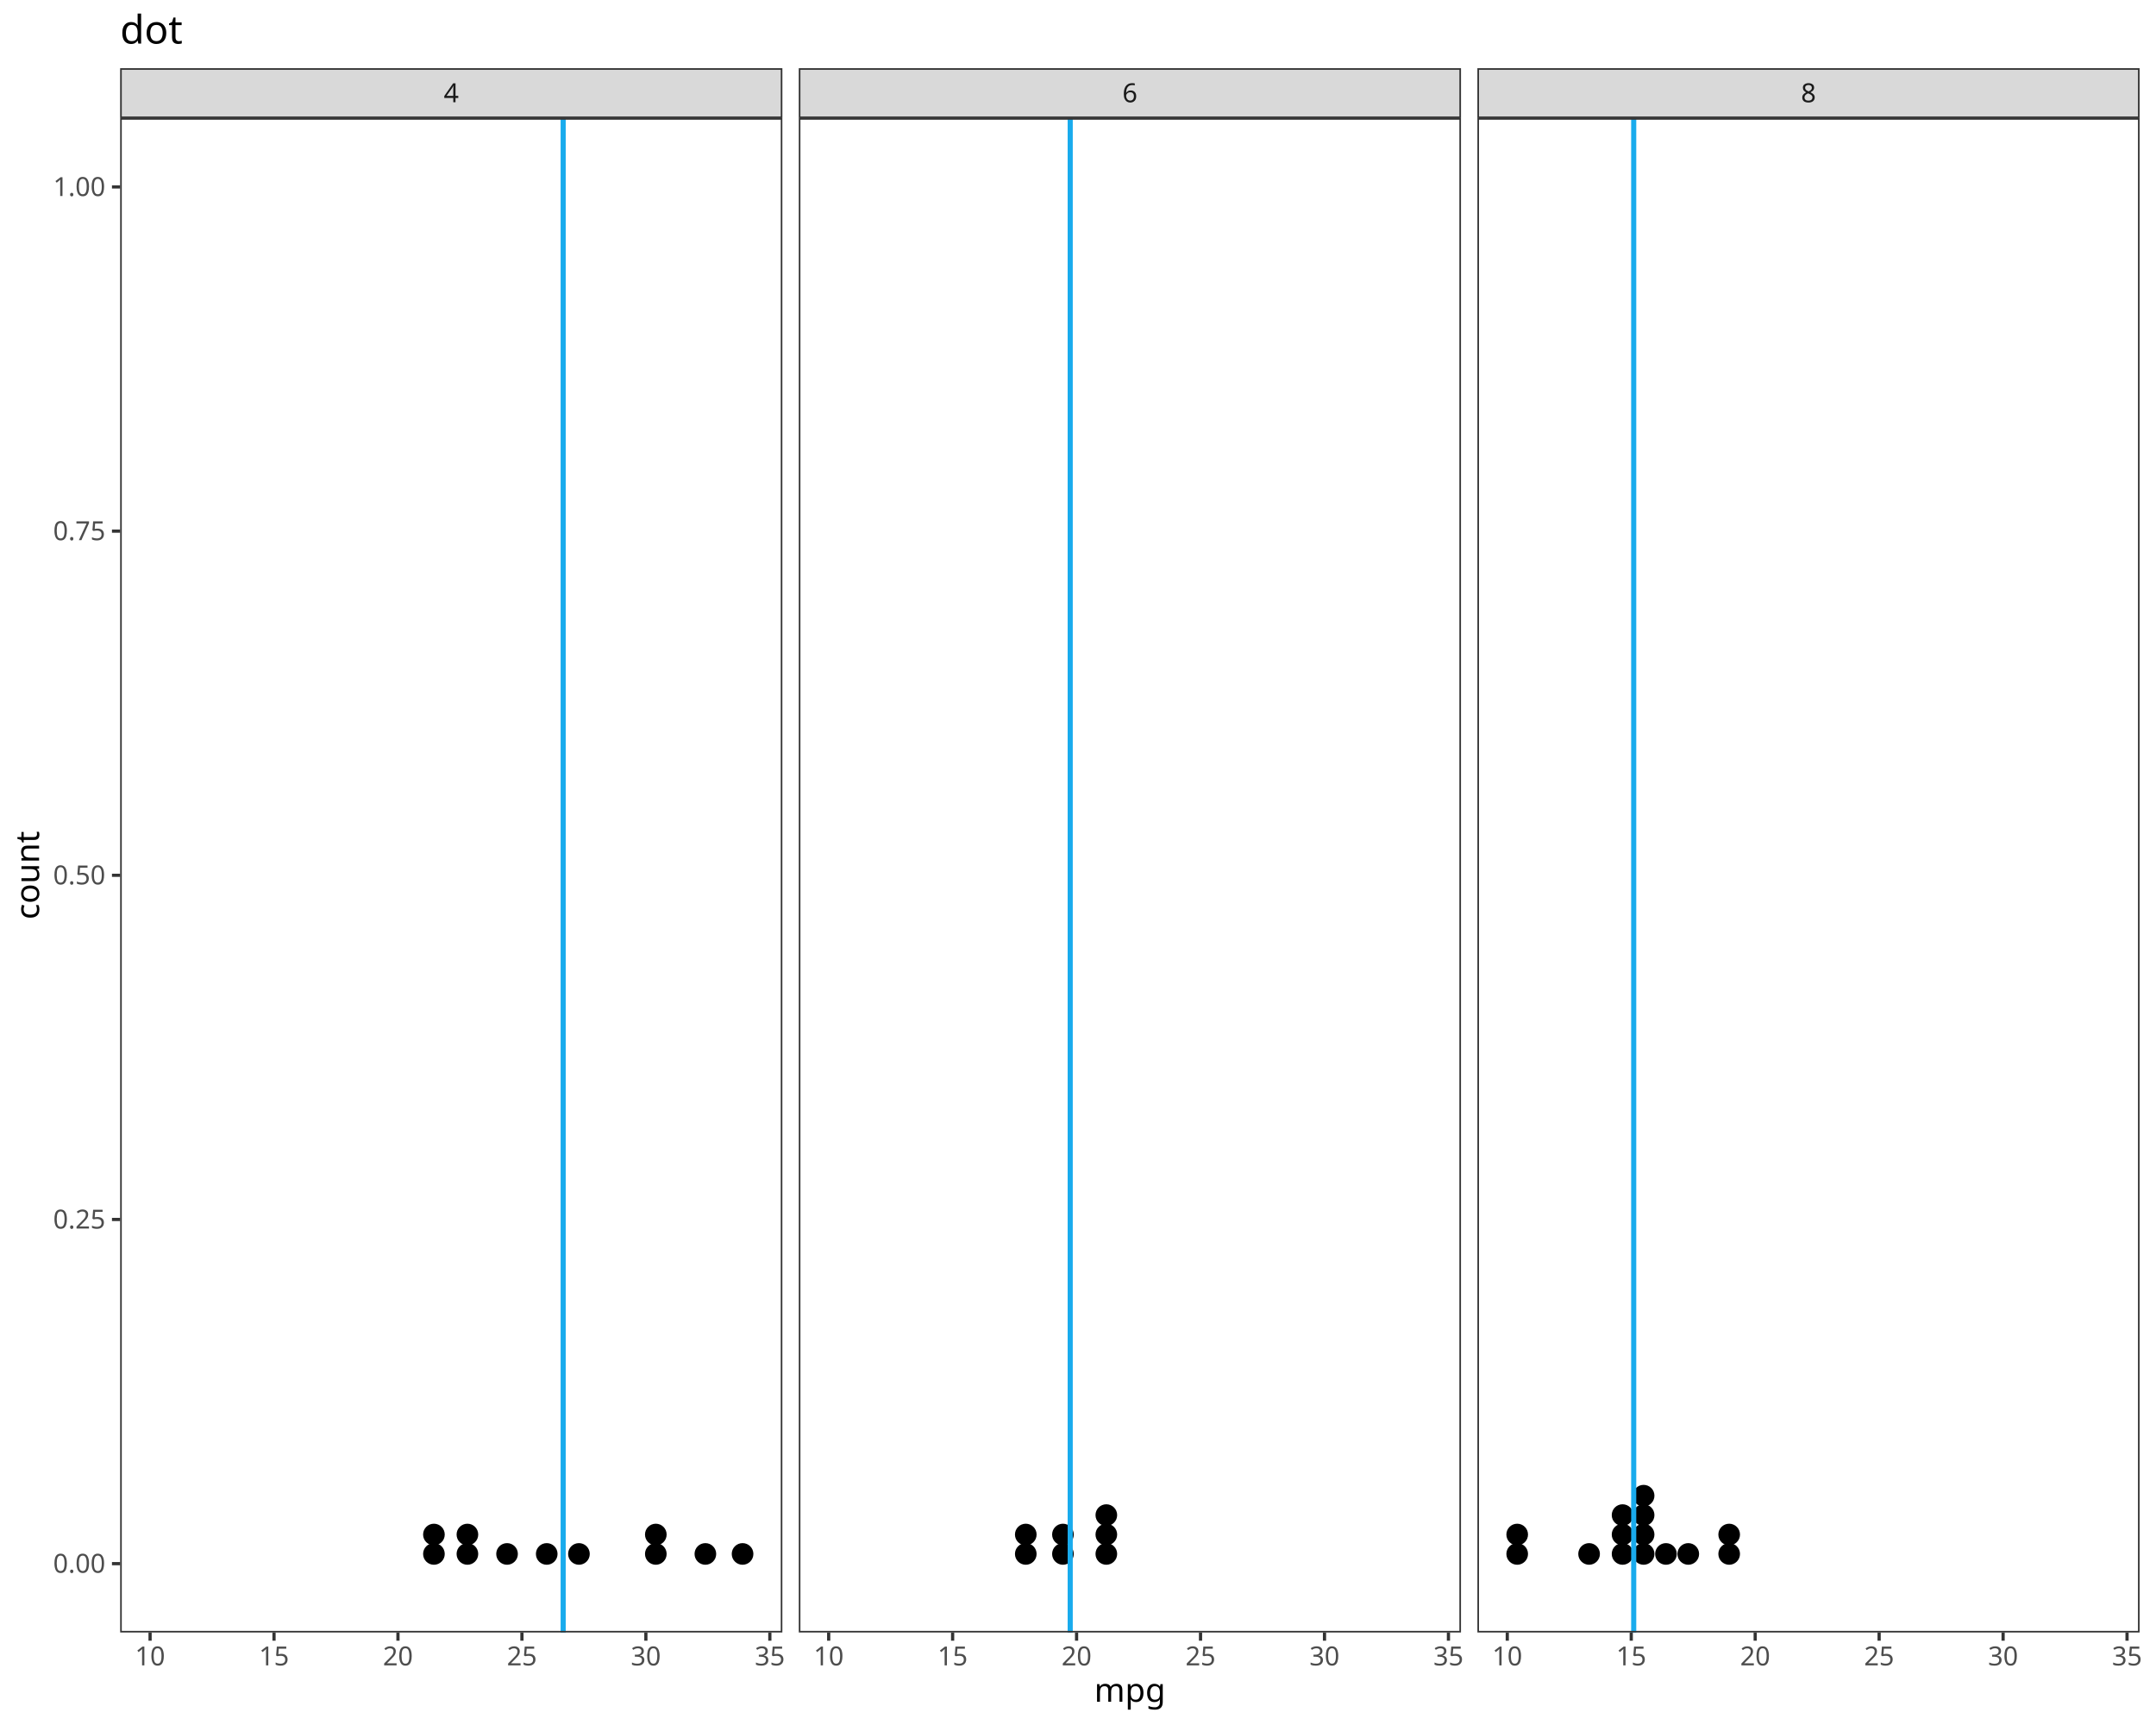
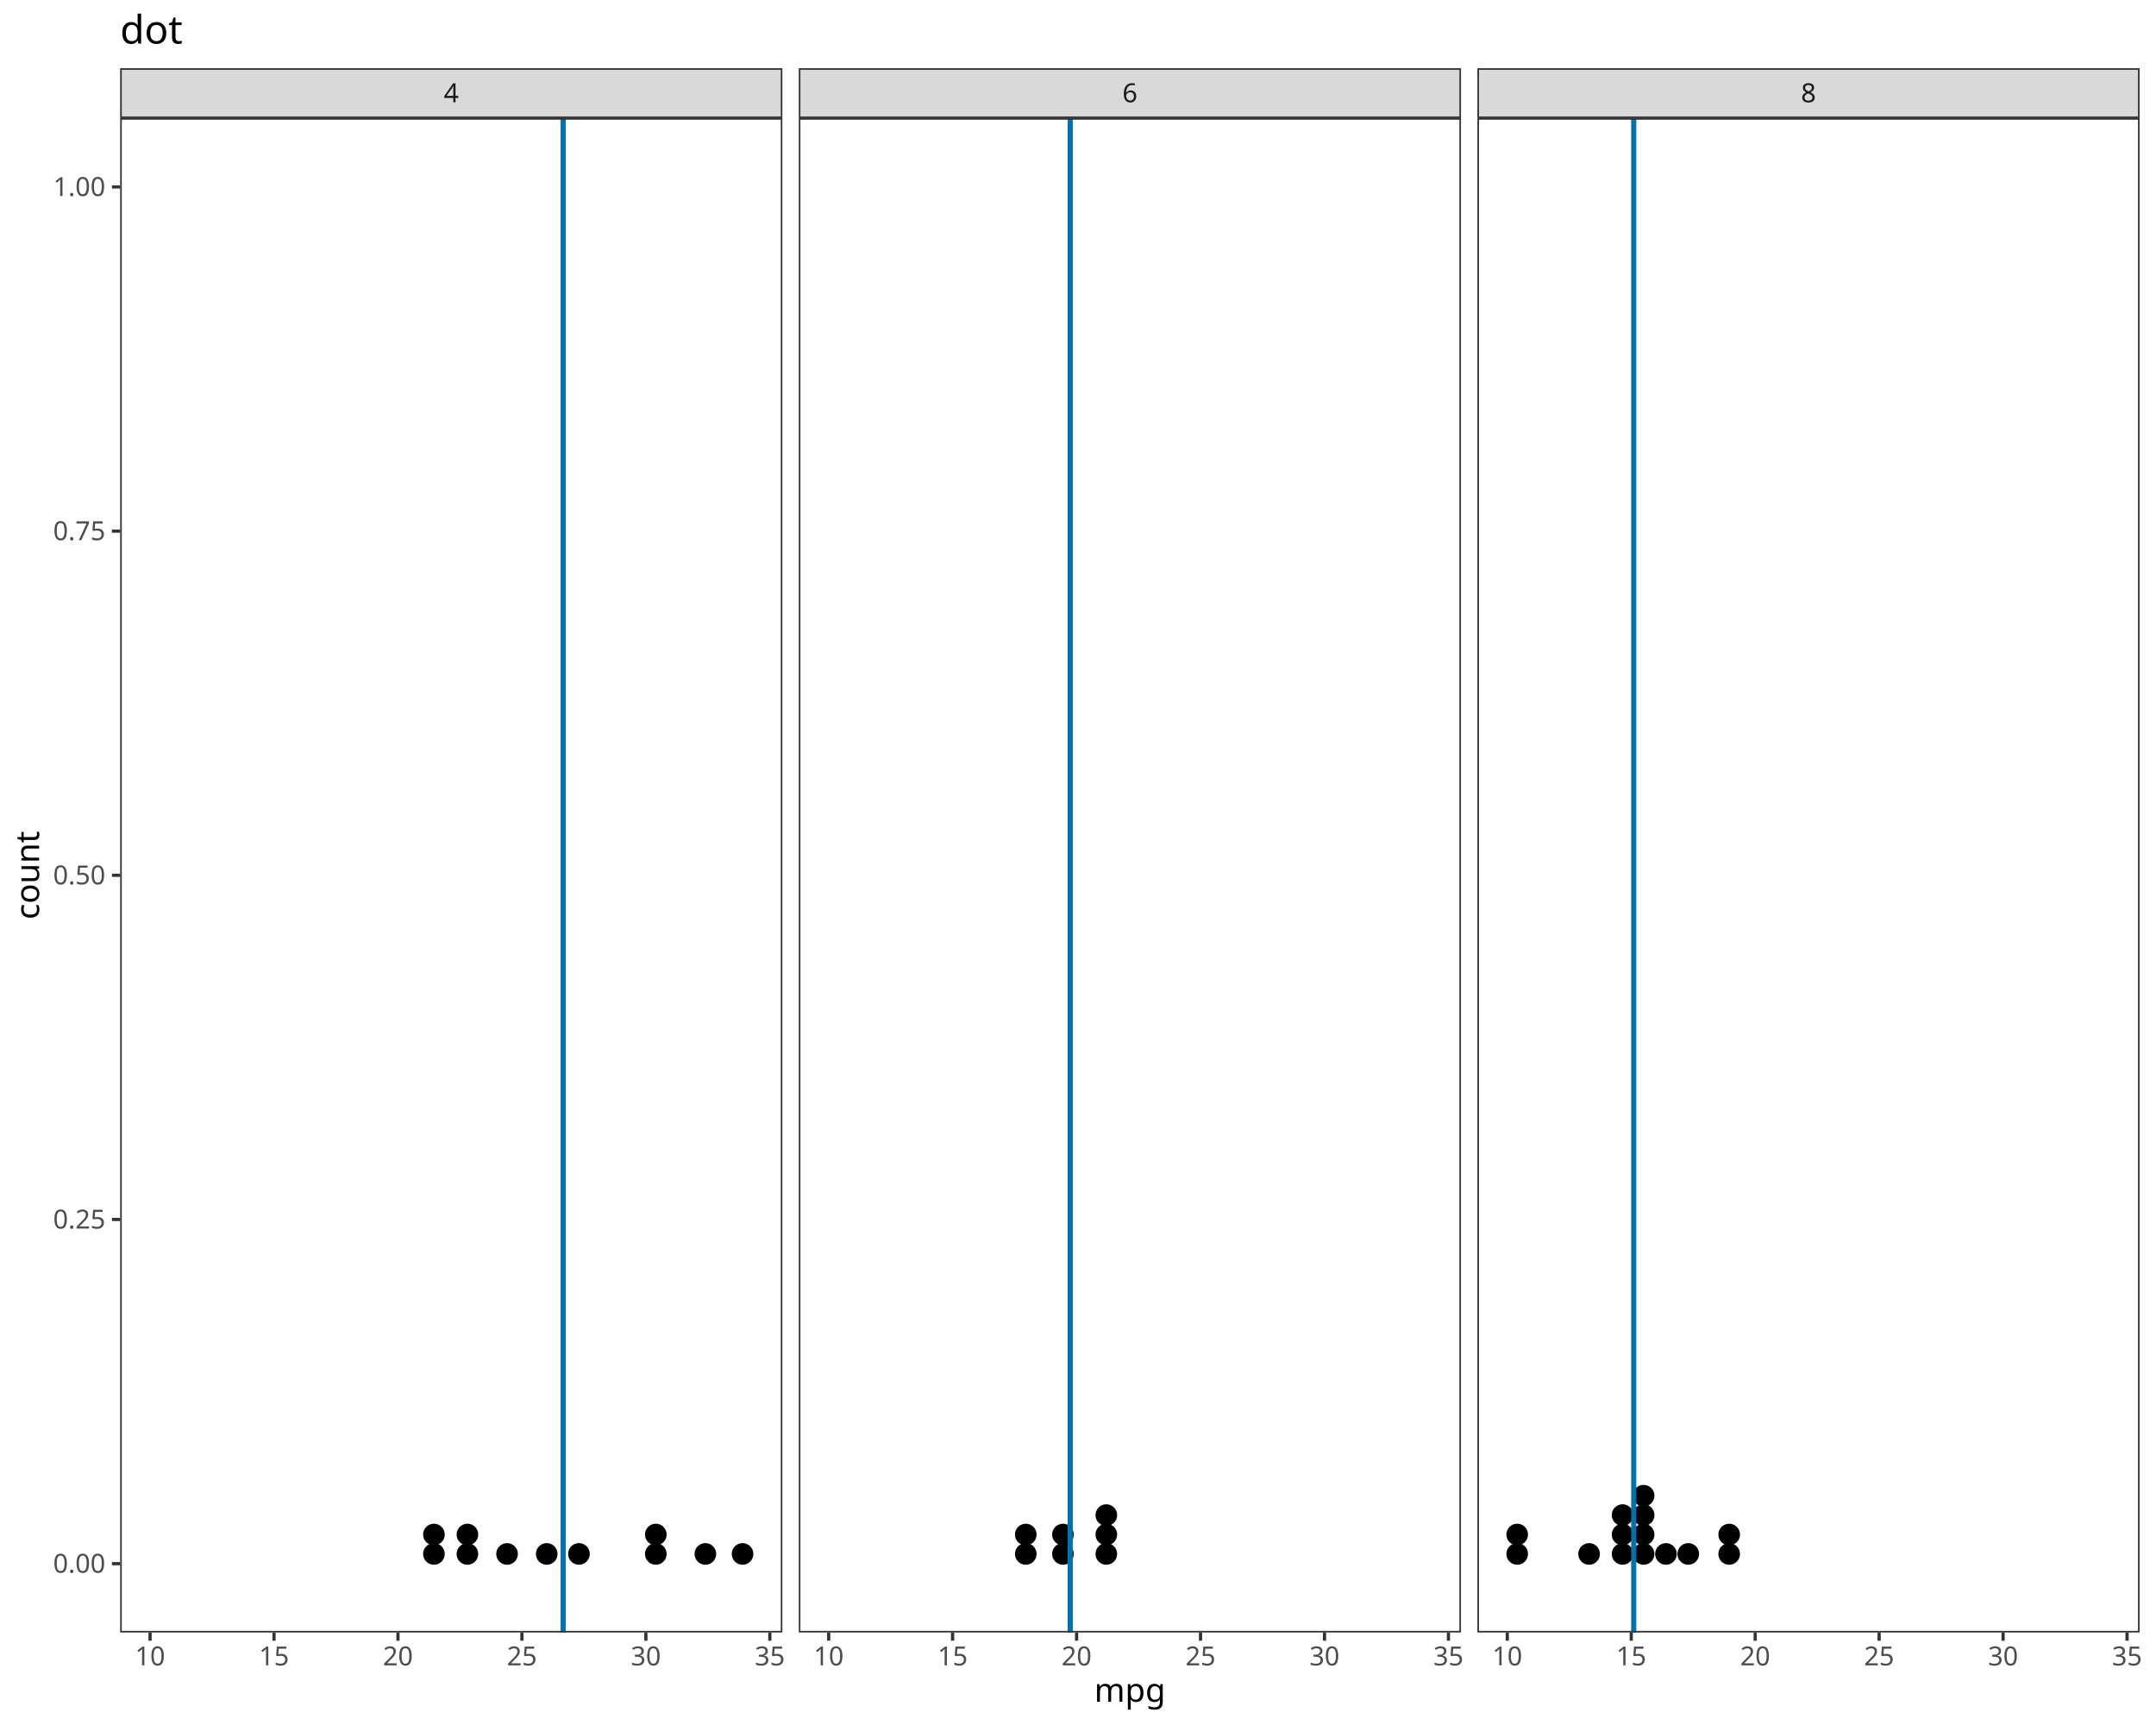
<svg xmlns="http://www.w3.org/2000/svg" class="svglite" data-engine-version="2.0" width="720.00pt" height="576.00pt" viewBox="0 0 720.00 576.00">
  <defs>
    <style type="text/css">
    .svglite line, .svglite polyline, .svglite polygon, .svglite path, .svglite rect, .svglite circle {
      fill: none;
      stroke: #000000;
      stroke-linecap: round;
      stroke-linejoin: round;
      stroke-miterlimit: 10.00;
    }
  </style>
  </defs>
  <rect width="100%" height="100%" style="stroke: none; fill: #FFFFFF;" />
  <defs>
    <clipPath id="cpMC4wMHw3MjAuMDB8MC4wMHw1NzYuMDA=">
      <rect x="0.00" y="0.00" width="720.00" height="576.00" />
    </clipPath>
  </defs>
  <g clip-path="url(#cpMC4wMHw3MjAuMDB8MC4wMHw1NzYuMDA=)">
    <rect x="0.00" y="0.00" width="720.00" height="576.00" style="stroke-width: 1.07; stroke: #FFFFFF; fill: #FFFFFF;" />
  </g>
  <defs>
    <clipPath id="cpNDAuMTN8MjYxLjI4fDM5LjQzfDU0NS4xMQ==">
      <rect x="40.13" y="39.43" width="221.14" height="505.68" />
    </clipPath>
  </defs>
  <g clip-path="url(#cpNDAuMTN8MjYxLjI4fDM5LjQzfDU0NS4xMQ==)">
    <rect x="40.13" y="39.43" width="221.14" height="505.68" style="stroke-width: 1.07; stroke: none; fill: #FFFFFF;" />
    <circle cx="144.91" cy="518.88" r="3.24" style="stroke-width: 0.75; fill: #000000;" />
    <circle cx="144.91" cy="512.40" r="3.24" style="stroke-width: 0.75; fill: #000000;" />
    <circle cx="156.09" cy="518.88" r="3.24" style="stroke-width: 0.75; fill: #000000;" />
    <circle cx="156.09" cy="512.40" r="3.24" style="stroke-width: 0.75; fill: #000000;" />
    <circle cx="169.33" cy="518.88" r="3.24" style="stroke-width: 0.75; fill: #000000;" />
    <circle cx="182.58" cy="518.88" r="3.24" style="stroke-width: 0.75; fill: #000000;" />
    <circle cx="193.34" cy="518.88" r="3.24" style="stroke-width: 0.75; fill: #000000;" />
    <circle cx="219.01" cy="518.88" r="3.24" style="stroke-width: 0.75; fill: #000000;" />
    <circle cx="219.01" cy="512.40" r="3.24" style="stroke-width: 0.75; fill: #000000;" />
    <circle cx="235.56" cy="518.88" r="3.24" style="stroke-width: 0.75; fill: #000000;" />
    <circle cx="247.98" cy="518.88" r="3.24" style="stroke-width: 0.75; fill: #000000;" />
-     <line x1="188.07" y1="545.11" x2="188.07" y2="39.43" style="stroke-width: 1.71; stroke: #19ABED; stroke-linecap: butt;" />
+     <line x1="188.07" y1="545.11" x2="188.07" y2="39.43" style="stroke-width: 1.71; stroke: #0072B2; stroke-linecap: butt;" />
    <rect x="40.13" y="39.43" width="221.14" height="505.68" style="stroke-width: 1.07; stroke: #333333;" />
  </g>
  <g clip-path="url(#cpMC4wMHw3MjAuMDB8MC4wMHw1NzYuMDA=)">
</g>
  <defs>
    <clipPath id="cpMjY2Ljc2fDQ4Ny45MHwzOS40M3w1NDUuMTE=">
      <rect x="266.76" y="39.43" width="221.14" height="505.68" />
    </clipPath>
  </defs>
  <g clip-path="url(#cpMjY2Ljc2fDQ4Ny45MHwzOS40M3w1NDUuMTE=)">
    <rect x="266.76" y="39.43" width="221.14" height="505.68" style="stroke-width: 1.07; stroke: none; fill: #FFFFFF;" />
    <circle cx="342.56" cy="518.88" r="3.24" style="stroke-width: 0.75; fill: #000000;" />
    <circle cx="342.56" cy="512.40" r="3.24" style="stroke-width: 0.75; fill: #000000;" />
    <circle cx="354.97" cy="518.88" r="3.24" style="stroke-width: 0.75; fill: #000000;" />
    <circle cx="354.97" cy="512.40" r="3.24" style="stroke-width: 0.75; fill: #000000;" />
    <circle cx="369.46" cy="518.88" r="3.24" style="stroke-width: 0.75; fill: #000000;" />
    <circle cx="369.46" cy="512.40" r="3.24" style="stroke-width: 0.75; fill: #000000;" />
    <circle cx="369.46" cy="505.91" r="3.24" style="stroke-width: 0.75; fill: #000000;" />
-     <line x1="357.40" y1="545.11" x2="357.40" y2="39.43" style="stroke-width: 1.71; stroke: #19ABED; stroke-linecap: butt;" />
+     <line x1="357.40" y1="545.11" x2="357.40" y2="39.43" style="stroke-width: 1.71; stroke: #0072B2; stroke-linecap: butt;" />
    <rect x="266.76" y="39.43" width="221.14" height="505.68" style="stroke-width: 1.07; stroke: #333333;" />
  </g>
  <g clip-path="url(#cpMC4wMHw3MjAuMDB8MC4wMHw1NzYuMDA=)">
</g>
  <defs>
    <clipPath id="cpNDkzLjM4fDcxNC41MnwzOS40M3w1NDUuMTE=">
      <rect x="493.38" y="39.43" width="221.14" height="505.68" />
    </clipPath>
  </defs>
  <g clip-path="url(#cpNDkzLjM4fDcxNC41MnwzOS40M3w1NDUuMTE=)">
    <rect x="493.38" y="39.43" width="221.14" height="505.68" style="stroke-width: 1.07; stroke: none; fill: #FFFFFF;" />
    <circle cx="506.67" cy="518.88" r="3.24" style="stroke-width: 0.75; fill: #000000;" />
    <circle cx="506.67" cy="512.40" r="3.24" style="stroke-width: 0.75; fill: #000000;" />
    <circle cx="530.68" cy="518.88" r="3.24" style="stroke-width: 0.75; fill: #000000;" />
    <circle cx="541.86" cy="518.88" r="3.24" style="stroke-width: 0.75; fill: #000000;" />
    <circle cx="541.86" cy="512.40" r="3.24" style="stroke-width: 0.75; fill: #000000;" />
    <circle cx="541.86" cy="505.91" r="3.24" style="stroke-width: 0.75; fill: #000000;" />
    <circle cx="548.89" cy="518.88" r="3.24" style="stroke-width: 0.75; fill: #000000;" />
    <circle cx="548.89" cy="512.40" r="3.24" style="stroke-width: 0.75; fill: #000000;" />
    <circle cx="548.89" cy="505.91" r="3.24" style="stroke-width: 0.75; fill: #000000;" />
    <circle cx="548.89" cy="499.43" r="3.24" style="stroke-width: 0.75; fill: #000000;" />
    <circle cx="556.35" cy="518.88" r="3.24" style="stroke-width: 0.75; fill: #000000;" />
    <circle cx="563.80" cy="518.88" r="3.24" style="stroke-width: 0.75; fill: #000000;" />
    <circle cx="577.46" cy="518.88" r="3.24" style="stroke-width: 0.75; fill: #000000;" />
    <circle cx="577.46" cy="512.40" r="3.24" style="stroke-width: 0.75; fill: #000000;" />
-     <line x1="545.58" y1="545.11" x2="545.58" y2="39.43" style="stroke-width: 1.71; stroke: #19ABED; stroke-linecap: butt;" />
+     <line x1="545.58" y1="545.11" x2="545.58" y2="39.43" style="stroke-width: 1.71; stroke: #0072B2; stroke-linecap: butt;" />
    <rect x="493.38" y="39.43" width="221.14" height="505.68" style="stroke-width: 1.07; stroke: #333333;" />
  </g>
  <g clip-path="url(#cpMC4wMHw3MjAuMDB8MC4wMHw1NzYuMDA=)">
</g>
  <defs>
    <clipPath id="cpNDAuMTN8MjYxLjI4fDIyLjc4fDM5LjQz">
      <rect x="40.13" y="22.78" width="221.14" height="16.65" />
    </clipPath>
  </defs>
  <g clip-path="url(#cpNDAuMTN8MjYxLjI4fDIyLjc4fDM5LjQz)">
    <rect x="40.13" y="22.78" width="221.14" height="16.65" style="stroke-width: 1.07; stroke: #333333; fill: #D9D9D9;" />
    <text x="150.70" y="34.14" text-anchor="middle" style="font-size: 8.80px; fill: #1A1A1A; font-family: sans;" textLength="4.89px" lengthAdjust="spacingAndGlyphs">4</text>
  </g>
  <g clip-path="url(#cpMC4wMHw3MjAuMDB8MC4wMHw1NzYuMDA=)">
</g>
  <defs>
    <clipPath id="cpMjY2Ljc2fDQ4Ny45MHwyMi43OHwzOS40Mw==">
      <rect x="266.76" y="22.78" width="221.14" height="16.65" />
    </clipPath>
  </defs>
  <g clip-path="url(#cpMjY2Ljc2fDQ4Ny45MHwyMi43OHwzOS40Mw==)">
    <rect x="266.76" y="22.78" width="221.14" height="16.65" style="stroke-width: 1.07; stroke: #333333; fill: #D9D9D9;" />
    <text x="377.33" y="34.14" text-anchor="middle" style="font-size: 8.80px; fill: #1A1A1A; font-family: sans;" textLength="4.89px" lengthAdjust="spacingAndGlyphs">6</text>
  </g>
  <g clip-path="url(#cpMC4wMHw3MjAuMDB8MC4wMHw1NzYuMDA=)">
</g>
  <defs>
    <clipPath id="cpNDkzLjM4fDcxNC41MnwyMi43OHwzOS40Mw==">
      <rect x="493.38" y="22.78" width="221.14" height="16.65" />
    </clipPath>
  </defs>
  <g clip-path="url(#cpNDkzLjM4fDcxNC41MnwyMi43OHwzOS40Mw==)">
    <rect x="493.38" y="22.78" width="221.14" height="16.65" style="stroke-width: 1.07; stroke: #333333; fill: #D9D9D9;" />
    <text x="603.95" y="34.14" text-anchor="middle" style="font-size: 8.80px; fill: #1A1A1A; font-family: sans;" textLength="4.89px" lengthAdjust="spacingAndGlyphs">8</text>
  </g>
  <g clip-path="url(#cpMC4wMHw3MjAuMDB8MC4wMHw1NzYuMDA=)">
    <polyline points="50.12,547.85 50.12,545.11 " style="stroke-width: 1.07; stroke: #333333; stroke-linecap: butt;" />
    <polyline points="91.51,547.85 91.51,545.11 " style="stroke-width: 1.07; stroke: #333333; stroke-linecap: butt;" />
    <polyline points="132.90,547.85 132.90,545.11 " style="stroke-width: 1.07; stroke: #333333; stroke-linecap: butt;" />
    <polyline points="174.30,547.85 174.30,545.11 " style="stroke-width: 1.07; stroke: #333333; stroke-linecap: butt;" />
    <polyline points="215.69,547.85 215.69,545.11 " style="stroke-width: 1.07; stroke: #333333; stroke-linecap: butt;" />
    <polyline points="257.09,547.85 257.09,545.11 " style="stroke-width: 1.07; stroke: #333333; stroke-linecap: butt;" />
    <text x="50.12" y="556.10" text-anchor="middle" style="font-size: 8.80px; fill: #4D4D4D; font-family: sans;" textLength="9.79px" lengthAdjust="spacingAndGlyphs">10</text>
    <text x="91.51" y="556.10" text-anchor="middle" style="font-size: 8.80px; fill: #4D4D4D; font-family: sans;" textLength="9.79px" lengthAdjust="spacingAndGlyphs">15</text>
    <text x="132.90" y="556.10" text-anchor="middle" style="font-size: 8.80px; fill: #4D4D4D; font-family: sans;" textLength="9.79px" lengthAdjust="spacingAndGlyphs">20</text>
    <text x="174.30" y="556.10" text-anchor="middle" style="font-size: 8.80px; fill: #4D4D4D; font-family: sans;" textLength="9.79px" lengthAdjust="spacingAndGlyphs">25</text>
    <text x="215.69" y="556.10" text-anchor="middle" style="font-size: 8.80px; fill: #4D4D4D; font-family: sans;" textLength="9.79px" lengthAdjust="spacingAndGlyphs">30</text>
    <text x="257.09" y="556.10" text-anchor="middle" style="font-size: 8.80px; fill: #4D4D4D; font-family: sans;" textLength="9.79px" lengthAdjust="spacingAndGlyphs">35</text>
    <polyline points="276.74,547.85 276.74,545.11 " style="stroke-width: 1.07; stroke: #333333; stroke-linecap: butt;" />
    <polyline points="318.13,547.85 318.13,545.11 " style="stroke-width: 1.07; stroke: #333333; stroke-linecap: butt;" />
    <polyline points="359.53,547.85 359.53,545.11 " style="stroke-width: 1.07; stroke: #333333; stroke-linecap: butt;" />
    <polyline points="400.92,547.85 400.92,545.11 " style="stroke-width: 1.07; stroke: #333333; stroke-linecap: butt;" />
    <polyline points="442.32,547.85 442.32,545.11 " style="stroke-width: 1.07; stroke: #333333; stroke-linecap: butt;" />
    <polyline points="483.71,547.85 483.71,545.11 " style="stroke-width: 1.07; stroke: #333333; stroke-linecap: butt;" />
    <text x="276.74" y="556.10" text-anchor="middle" style="font-size: 8.80px; fill: #4D4D4D; font-family: sans;" textLength="9.79px" lengthAdjust="spacingAndGlyphs">10</text>
    <text x="318.13" y="556.10" text-anchor="middle" style="font-size: 8.80px; fill: #4D4D4D; font-family: sans;" textLength="9.79px" lengthAdjust="spacingAndGlyphs">15</text>
    <text x="359.53" y="556.10" text-anchor="middle" style="font-size: 8.80px; fill: #4D4D4D; font-family: sans;" textLength="9.79px" lengthAdjust="spacingAndGlyphs">20</text>
    <text x="400.92" y="556.10" text-anchor="middle" style="font-size: 8.80px; fill: #4D4D4D; font-family: sans;" textLength="9.79px" lengthAdjust="spacingAndGlyphs">25</text>
    <text x="442.32" y="556.10" text-anchor="middle" style="font-size: 8.80px; fill: #4D4D4D; font-family: sans;" textLength="9.79px" lengthAdjust="spacingAndGlyphs">30</text>
    <text x="483.71" y="556.10" text-anchor="middle" style="font-size: 8.80px; fill: #4D4D4D; font-family: sans;" textLength="9.79px" lengthAdjust="spacingAndGlyphs">35</text>
    <polyline points="503.36,547.85 503.36,545.11 " style="stroke-width: 1.07; stroke: #333333; stroke-linecap: butt;" />
    <polyline points="544.76,547.85 544.76,545.11 " style="stroke-width: 1.07; stroke: #333333; stroke-linecap: butt;" />
    <polyline points="586.15,547.85 586.15,545.11 " style="stroke-width: 1.07; stroke: #333333; stroke-linecap: butt;" />
    <polyline points="627.54,547.85 627.54,545.11 " style="stroke-width: 1.07; stroke: #333333; stroke-linecap: butt;" />
    <polyline points="668.94,547.85 668.94,545.11 " style="stroke-width: 1.07; stroke: #333333; stroke-linecap: butt;" />
    <polyline points="710.33,547.85 710.33,545.11 " style="stroke-width: 1.07; stroke: #333333; stroke-linecap: butt;" />
    <text x="503.36" y="556.10" text-anchor="middle" style="font-size: 8.80px; fill: #4D4D4D; font-family: sans;" textLength="9.79px" lengthAdjust="spacingAndGlyphs">10</text>
    <text x="544.76" y="556.10" text-anchor="middle" style="font-size: 8.80px; fill: #4D4D4D; font-family: sans;" textLength="9.79px" lengthAdjust="spacingAndGlyphs">15</text>
    <text x="586.15" y="556.10" text-anchor="middle" style="font-size: 8.80px; fill: #4D4D4D; font-family: sans;" textLength="9.79px" lengthAdjust="spacingAndGlyphs">20</text>
    <text x="627.54" y="556.10" text-anchor="middle" style="font-size: 8.80px; fill: #4D4D4D; font-family: sans;" textLength="9.79px" lengthAdjust="spacingAndGlyphs">25</text>
    <text x="668.94" y="556.10" text-anchor="middle" style="font-size: 8.80px; fill: #4D4D4D; font-family: sans;" textLength="9.79px" lengthAdjust="spacingAndGlyphs">30</text>
    <text x="710.33" y="556.10" text-anchor="middle" style="font-size: 8.80px; fill: #4D4D4D; font-family: sans;" textLength="9.79px" lengthAdjust="spacingAndGlyphs">35</text>
    <text x="35.20" y="525.16" text-anchor="end" style="font-size: 8.80px; fill: #4D4D4D; font-family: sans;" textLength="17.13px" lengthAdjust="spacingAndGlyphs">0.00</text>
    <text x="35.20" y="410.23" text-anchor="end" style="font-size: 8.80px; fill: #4D4D4D; font-family: sans;" textLength="17.13px" lengthAdjust="spacingAndGlyphs">0.25</text>
    <text x="35.20" y="295.30" text-anchor="end" style="font-size: 8.80px; fill: #4D4D4D; font-family: sans;" textLength="17.13px" lengthAdjust="spacingAndGlyphs">0.50</text>
    <text x="35.20" y="180.37" text-anchor="end" style="font-size: 8.80px; fill: #4D4D4D; font-family: sans;" textLength="17.13px" lengthAdjust="spacingAndGlyphs">0.75</text>
    <text x="35.20" y="65.45" text-anchor="end" style="font-size: 8.80px; fill: #4D4D4D; font-family: sans;" textLength="17.13px" lengthAdjust="spacingAndGlyphs">1.00</text>
    <polyline points="37.39,522.13 40.13,522.13 " style="stroke-width: 1.07; stroke: #333333; stroke-linecap: butt;" />
    <polyline points="37.39,407.20 40.13,407.20 " style="stroke-width: 1.07; stroke: #333333; stroke-linecap: butt;" />
    <polyline points="37.39,292.27 40.13,292.27 " style="stroke-width: 1.07; stroke: #333333; stroke-linecap: butt;" />
    <polyline points="37.39,177.35 40.13,177.35 " style="stroke-width: 1.07; stroke: #333333; stroke-linecap: butt;" />
    <polyline points="37.39,62.42 40.13,62.42 " style="stroke-width: 1.07; stroke: #333333; stroke-linecap: butt;" />
    <text x="377.33" y="568.24" text-anchor="middle" style="font-size: 11.00px; font-family: sans;" textLength="21.40px" lengthAdjust="spacingAndGlyphs">mpg</text>
    <text transform="translate(13.05,292.27) rotate(-90)" text-anchor="middle" style="font-size: 11.00px; font-family: sans;" textLength="26.91px" lengthAdjust="spacingAndGlyphs">count</text>
    <text x="40.13" y="14.56" style="font-size: 13.20px; font-family: sans;" textLength="18.35px" lengthAdjust="spacingAndGlyphs">dot</text>
  </g>
</svg>
